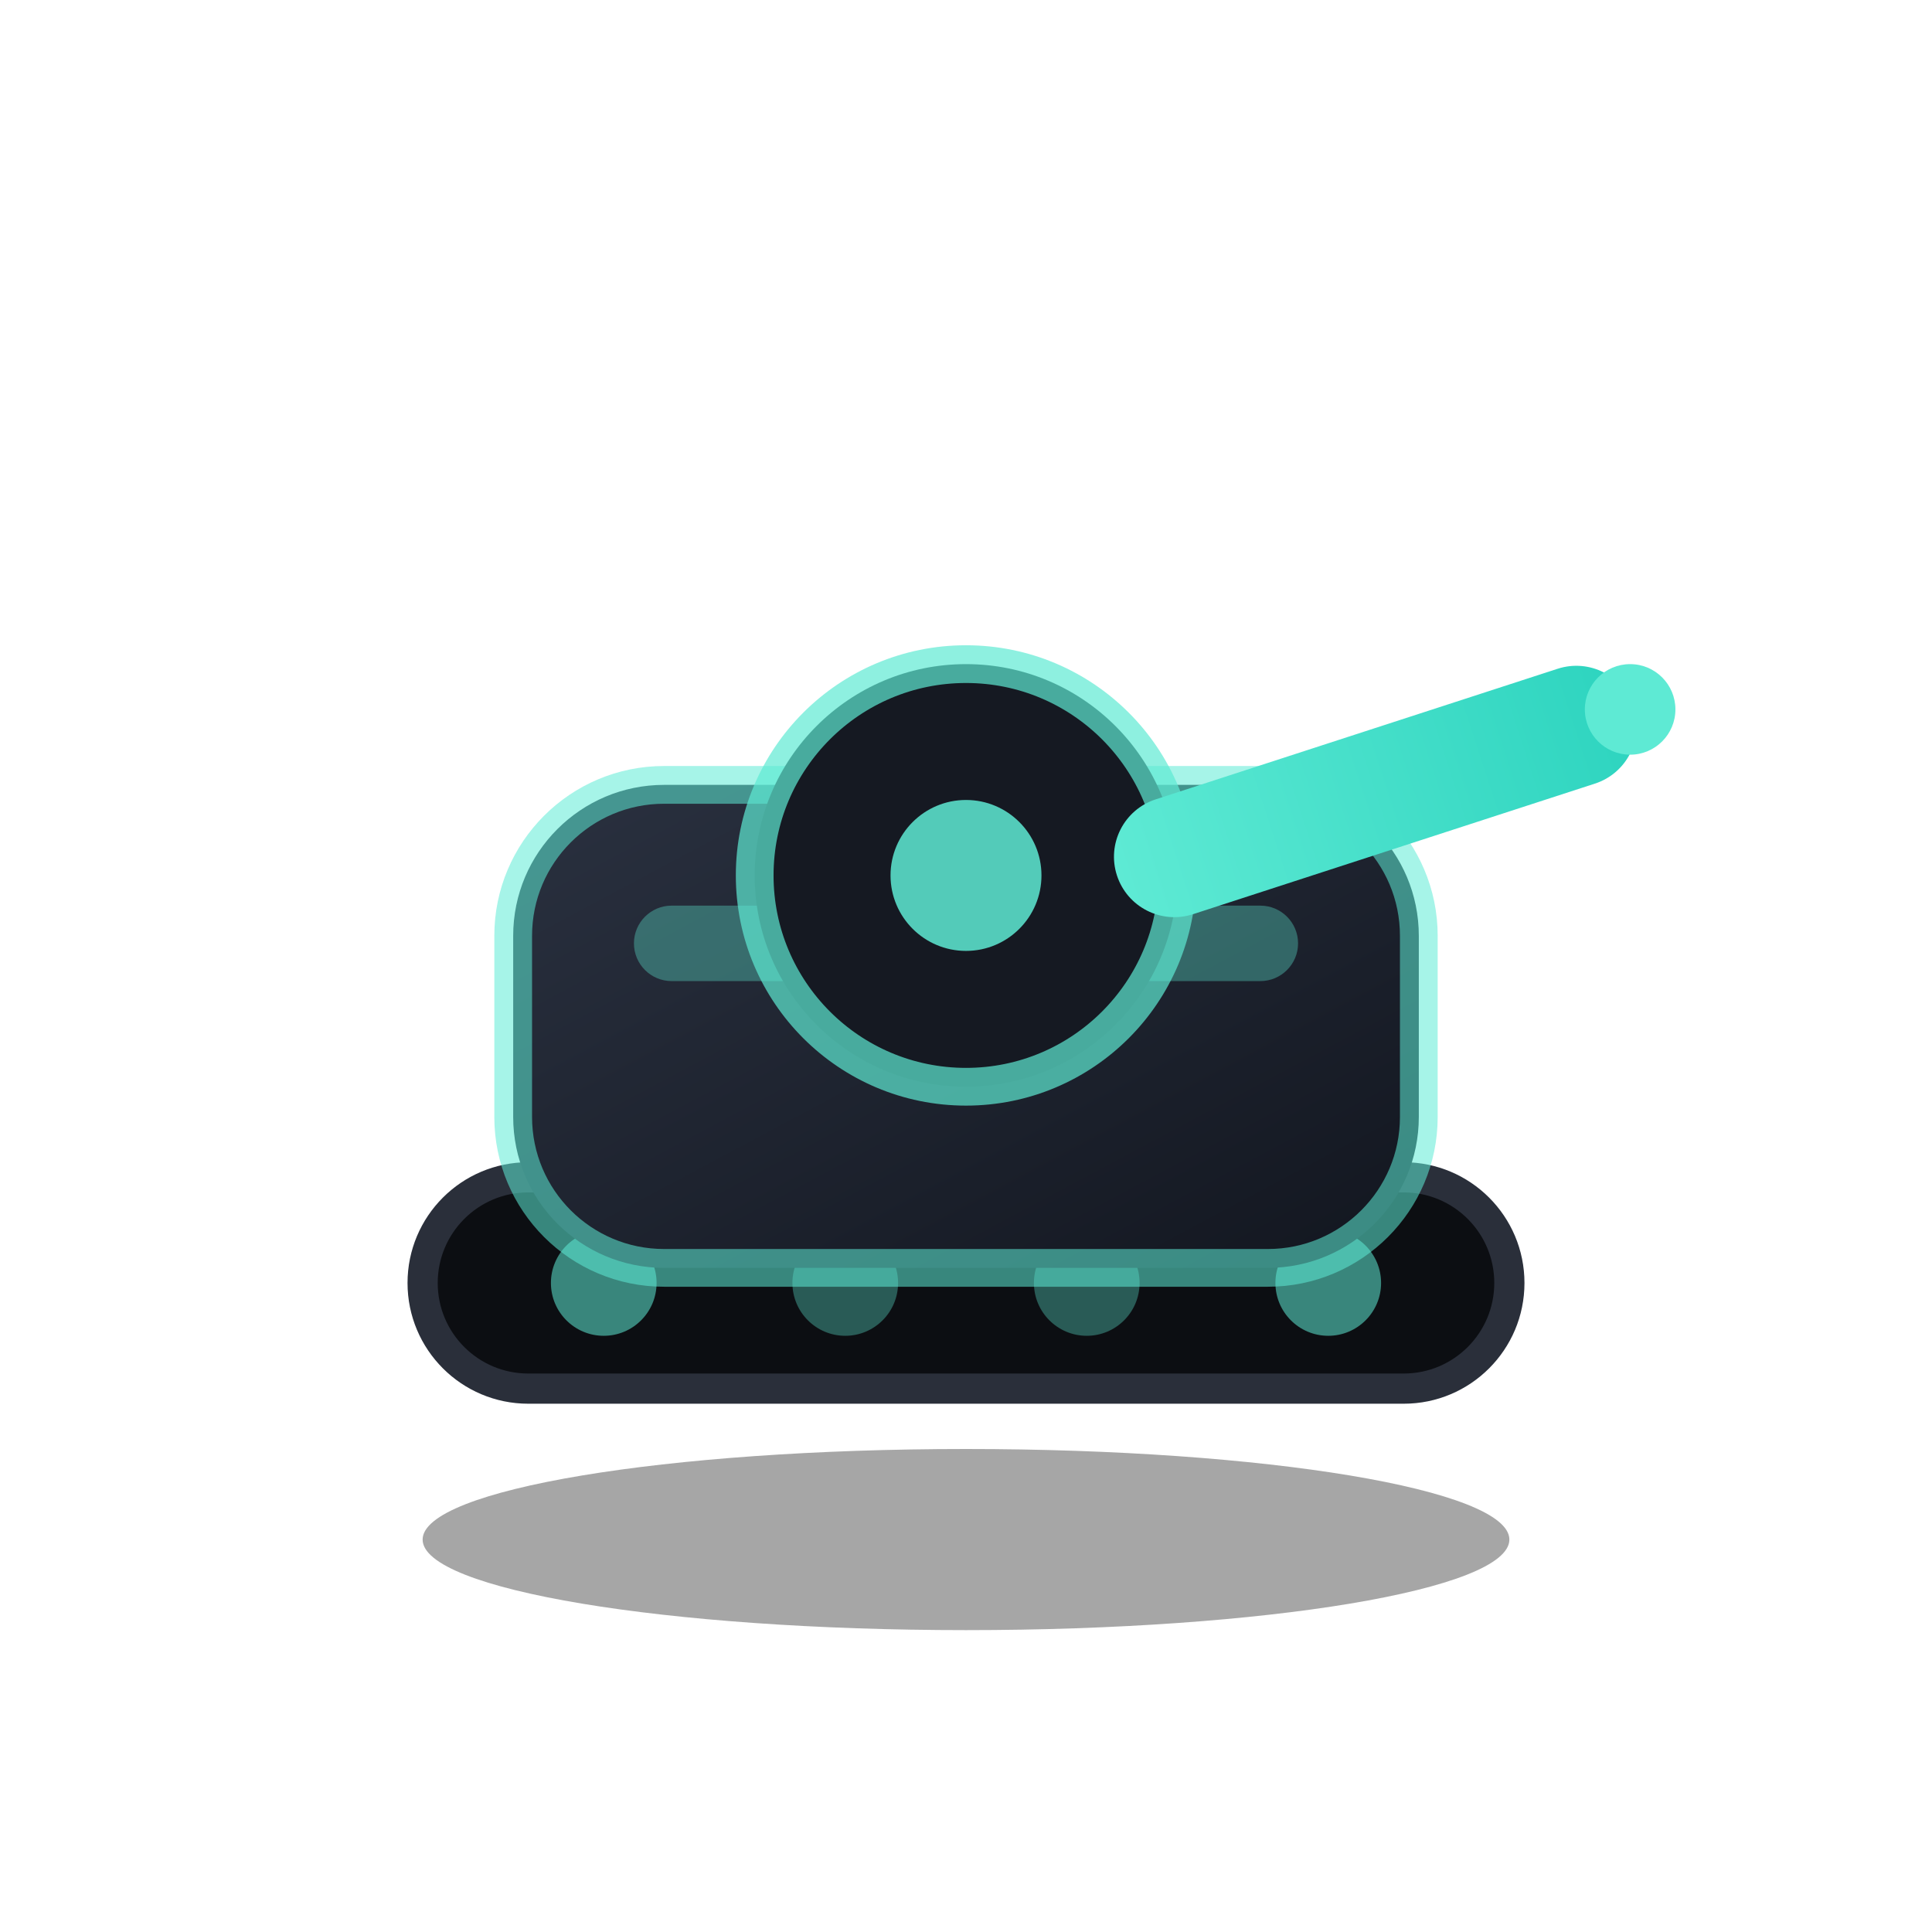
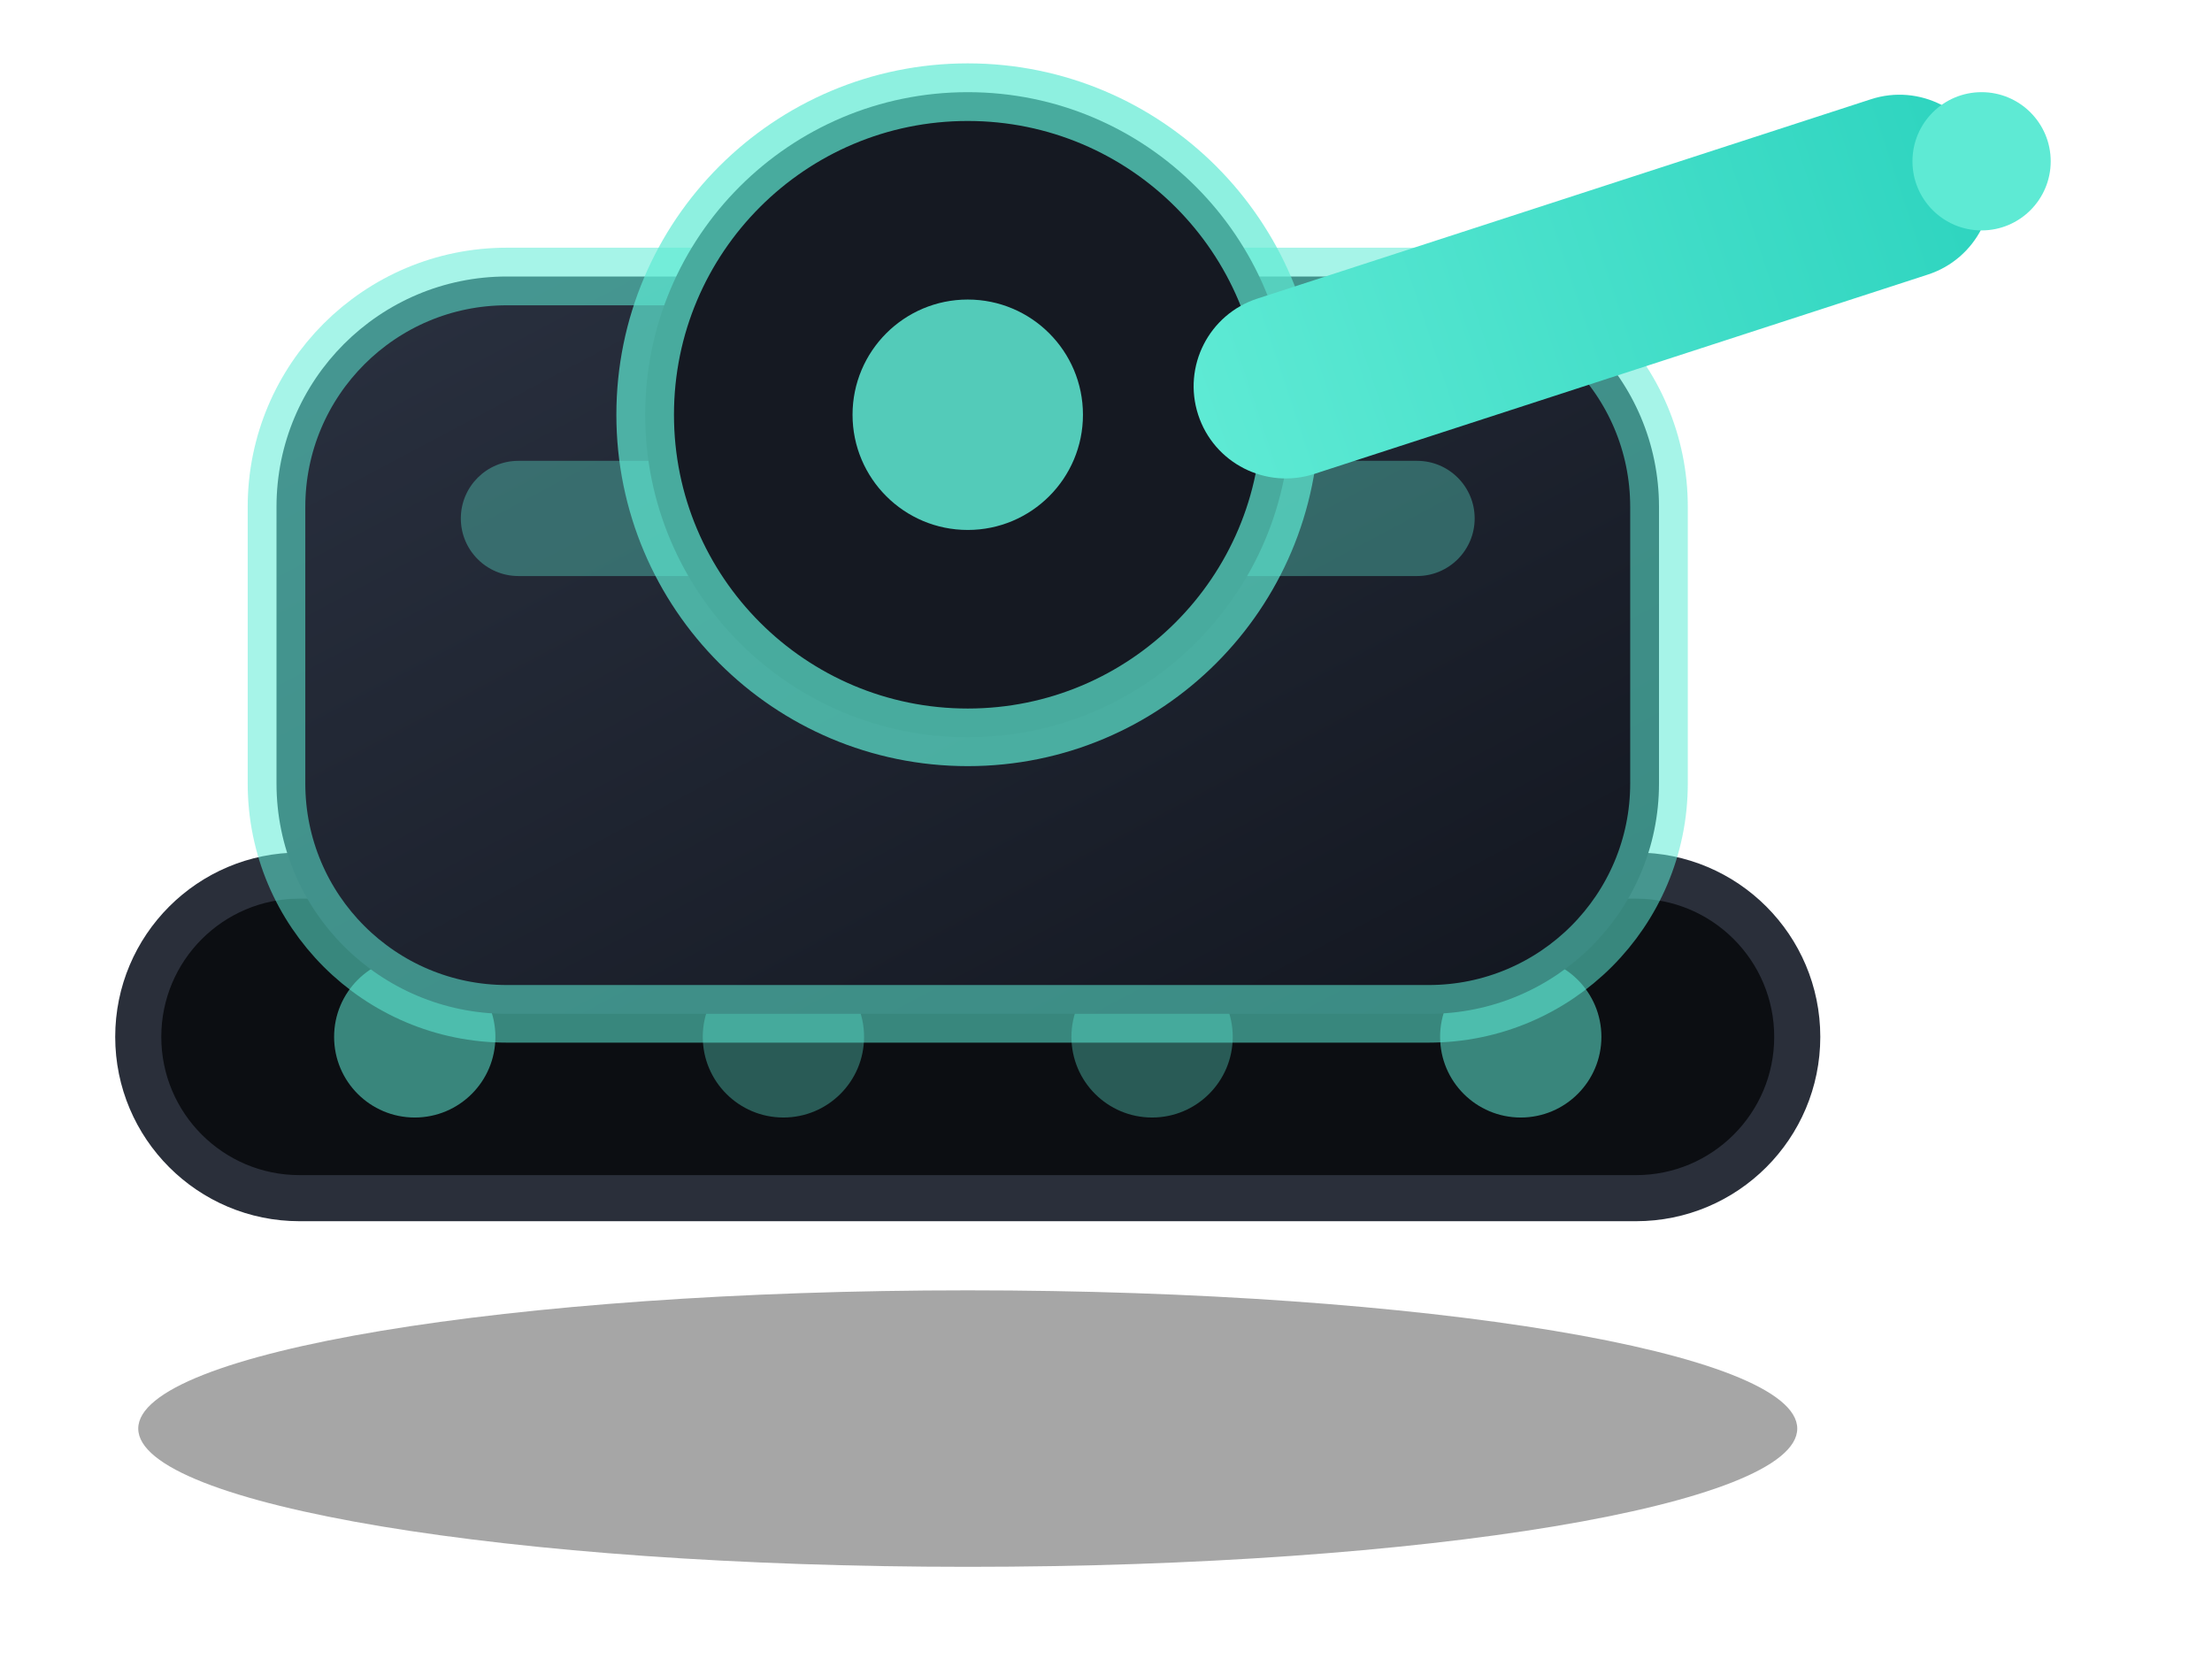
- <svg xmlns="http://www.w3.org/2000/svg" viewBox="0 0 128 128" width="128" height="128" role="img" aria-label="Tankz">
+ <svg xmlns="http://www.w3.org/2000/svg" viewBox="22 40 96 72" width="128" height="96" role="img" aria-label="Tankz">
  <defs>
    <linearGradient id="hull" x1="0" y1="0" x2="1" y2="1">
      <stop offset="0%" stop-color="#2a3140" />
      <stop offset="100%" stop-color="#12161f" />
    </linearGradient>
    <linearGradient id="barrel" x1="0" y1="0" x2="1" y2="0">
      <stop offset="0%" stop-color="#5eead4" />
      <stop offset="100%" stop-color="#2dd4bf" />
    </linearGradient>
  </defs>
  <ellipse cx="64" cy="102" rx="36" ry="6" fill="#000" opacity="0.35" />
  <rect x="28" y="78" width="72" height="14" rx="7" fill="#0c0e12" stroke="#2a2f3a" stroke-width="2" />
  <circle cx="40" cy="85" r="3.5" fill="#5eead4" opacity="0.55" />
  <circle cx="56" cy="85" r="3.5" fill="#5eead4" opacity="0.35" />
  <circle cx="72" cy="85" r="3.5" fill="#5eead4" opacity="0.35" />
  <circle cx="88" cy="85" r="3.5" fill="#5eead4" opacity="0.55" />
  <rect x="34" y="52" width="60" height="32" rx="10" fill="url(#hull)" stroke="#5eead4" stroke-width="2.5" stroke-opacity="0.55" />
  <rect x="42" y="60" width="44" height="5" rx="2.5" fill="#5eead4" opacity="0.35" />
  <circle cx="64" cy="58" r="14" fill="#151922" stroke="#5eead4" stroke-width="2.5" stroke-opacity="0.7" />
  <circle cx="64" cy="58" r="5" fill="#5eead4" opacity="0.85" />
  <rect x="74" y="54" width="36" height="8" rx="4" fill="url(#barrel)" transform="rotate(-18 74 58)" />
  <circle cx="108" cy="47" r="3" fill="#5eead4" />
</svg>
